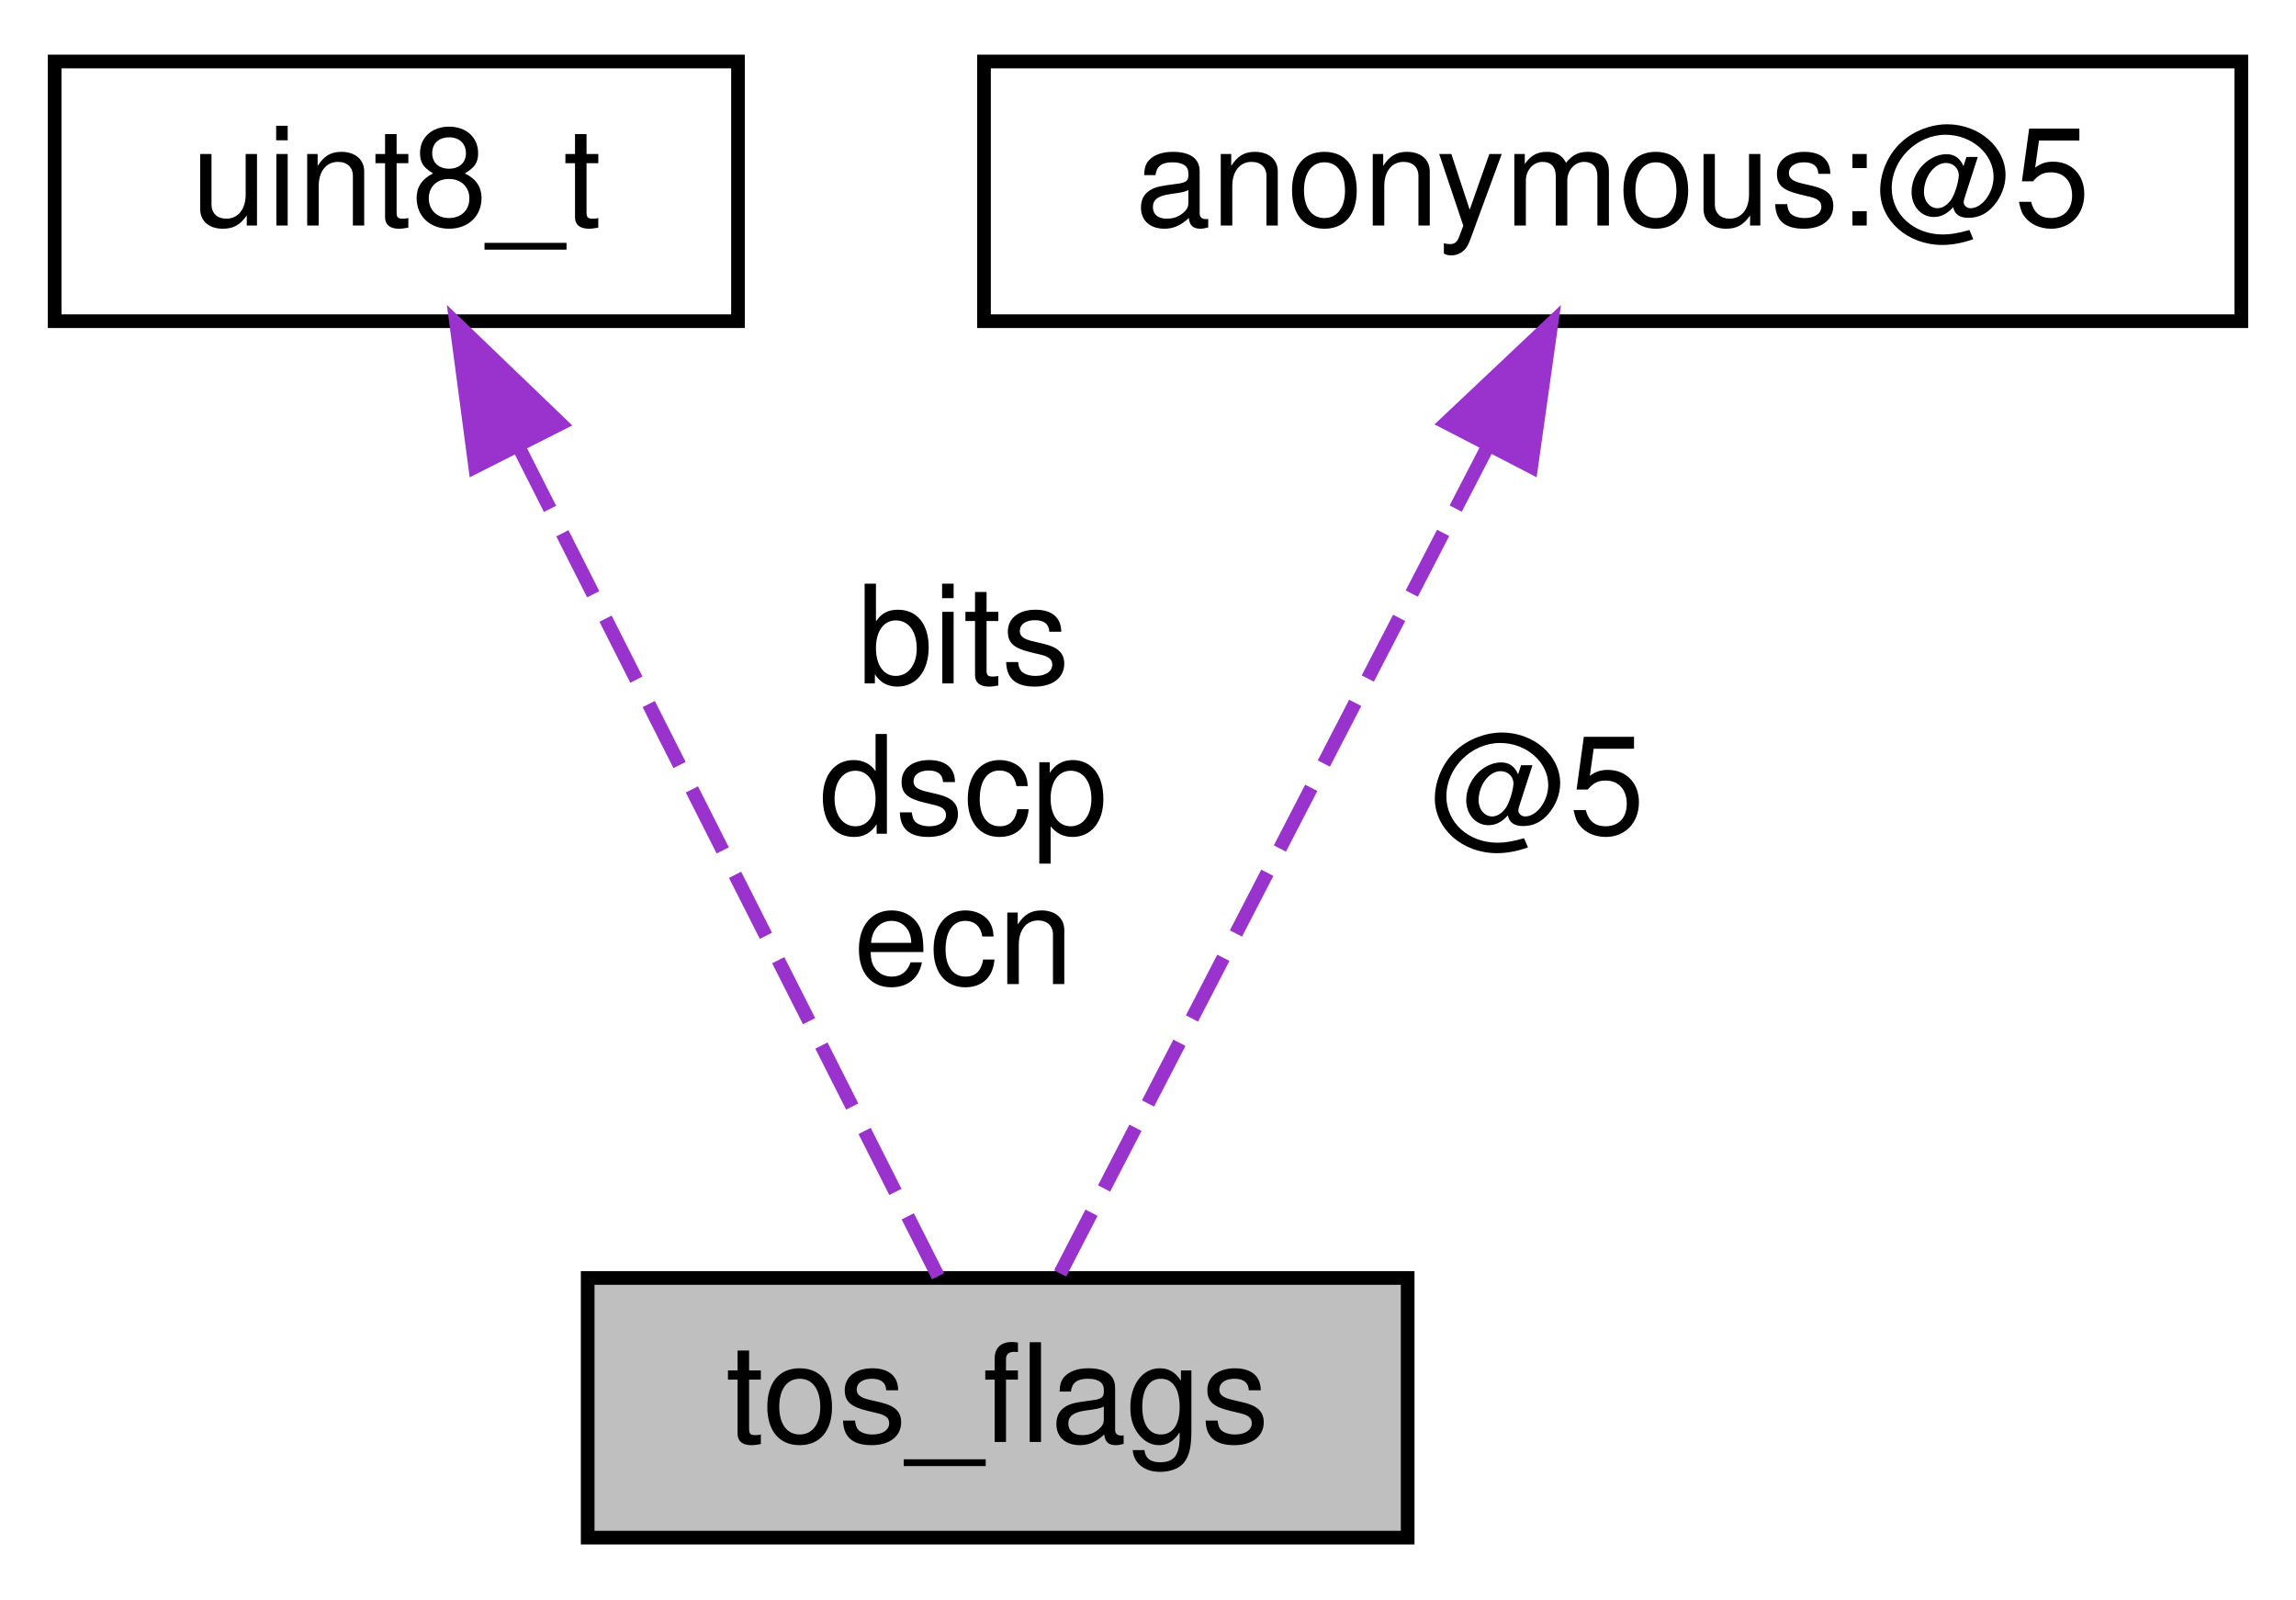
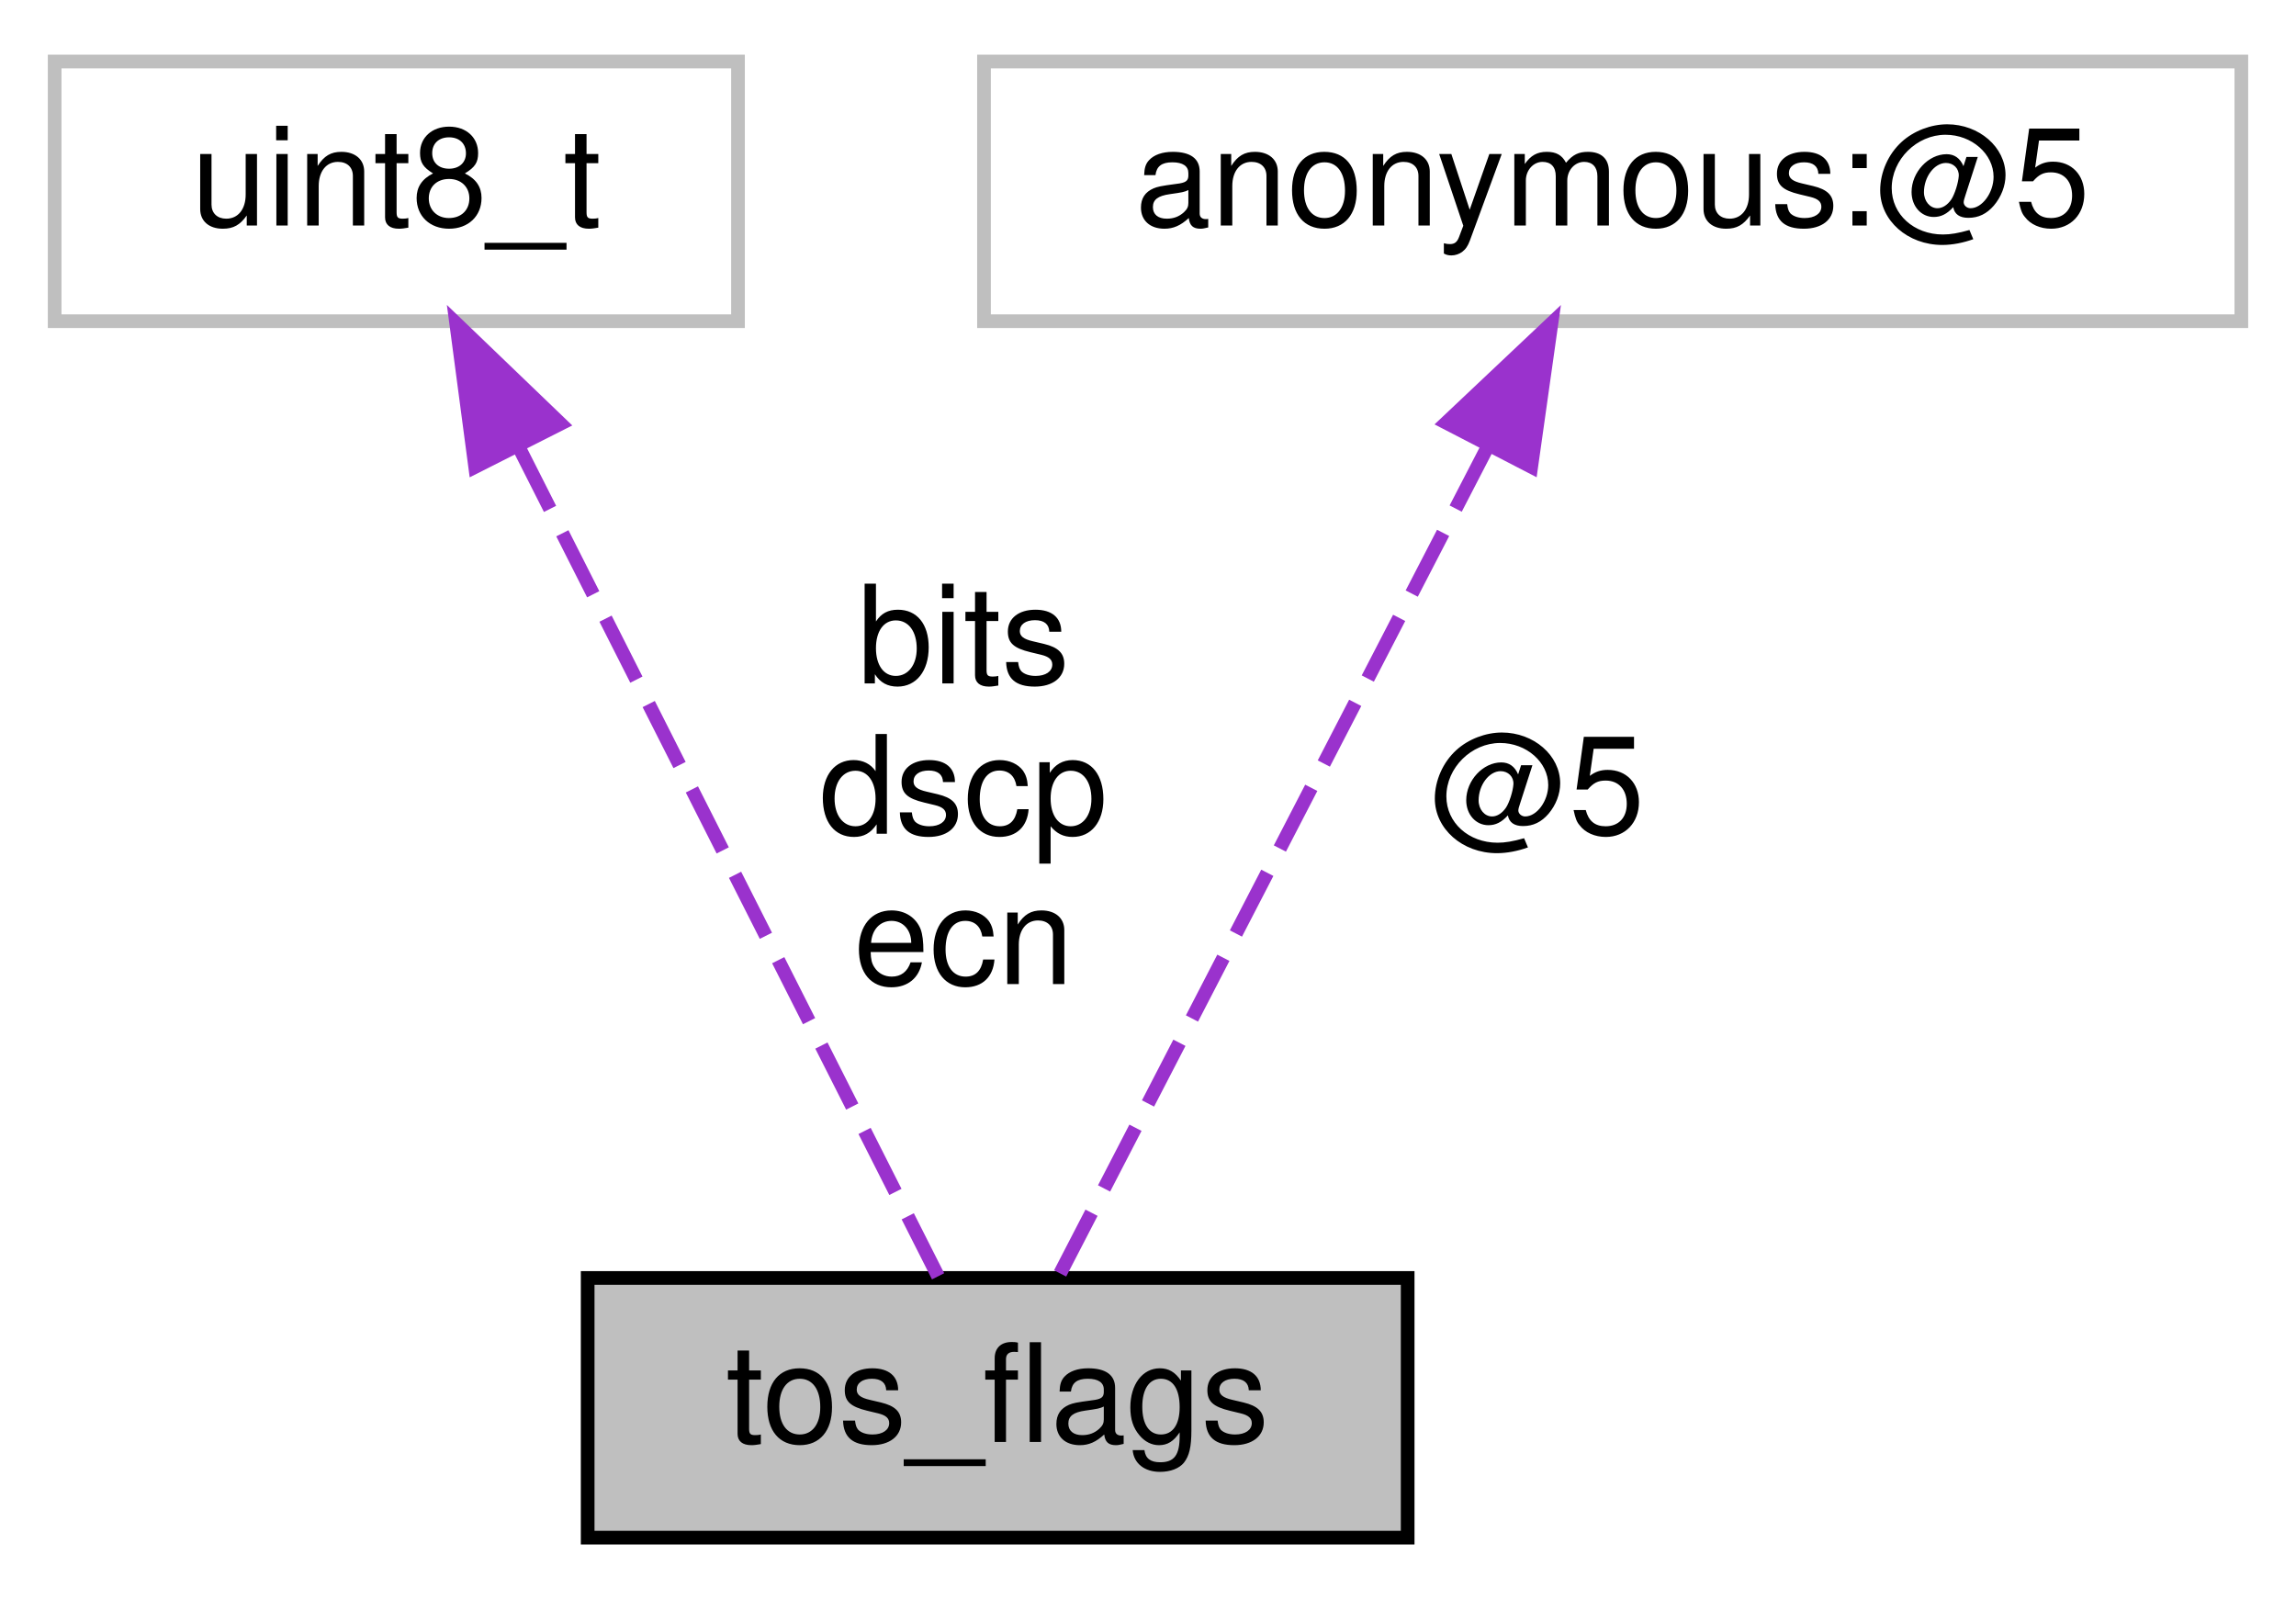
<svg xmlns="http://www.w3.org/2000/svg" xmlns:xlink="http://www.w3.org/1999/xlink" width="168pt" height="117pt" viewBox="0.00 0.00 168.00 117.00">
  <g id="graph0" class="graph" transform="scale(1 1) rotate(0) translate(4 113)">
    <g id="node1" class="node">
      <g id="a_node1">
        <a xlink:title=" ">
          <polygon fill="#bfbfbf" stroke="black" points="39,-0.5 39,-19.5 99,-19.5 99,-0.5 39,-0.5" />
          <text text-anchor="middle" x="69" y="-7.5" font-family="Helvetica,sans-Serif" font-size="10.00">tos_flags</text>
        </a>
      </g>
    </g>
    <g id="node2" class="node">
      <g id="a_node2">
        <a xlink:title=" ">
-           <polygon fill="none" stroke="black" points="0,-89.5 0,-108.5 50,-108.5 50,-89.5 0,-89.5" />
+           <polygon fill="none" stroke="#bfbfbf" points="0,-89.5 0,-108.5 50,-108.5 50,-89.5 0,-89.5" />
          <text text-anchor="middle" x="25" y="-96.5" font-family="Helvetica,sans-Serif" font-size="10.00">uint8_t</text>
        </a>
      </g>
    </g>
    <g id="edge1" class="edge">
      <path fill="none" stroke="#9a32cd" stroke-dasharray="5,2" d="M33.99,-80.23C43.32,-61.77 57.53,-33.67 64.64,-19.62" />
      <polygon fill="#9a32cd" stroke="#9a32cd" points="30.77,-78.84 29.38,-89.34 37.02,-82 30.77,-78.84" />
      <text text-anchor="middle" x="66.5" y="-63" font-family="Helvetica,sans-Serif" font-size="10.00"> bits</text>
      <text text-anchor="middle" x="66.5" y="-52" font-family="Helvetica,sans-Serif" font-size="10.00">dscp</text>
      <text text-anchor="middle" x="66.5" y="-41" font-family="Helvetica,sans-Serif" font-size="10.00">ecn</text>
    </g>
    <g id="node3" class="node">
      <g id="a_node3">
        <a xlink:title=" ">
-           <polygon fill="none" stroke="black" points="68,-89.5 68,-108.5 160,-108.5 160,-89.5 68,-89.5" />
+           <polygon fill="none" stroke="#bfbfbf" points="68,-89.5 68,-108.5 160,-108.5 160,-89.5 68,-89.5" />
          <text text-anchor="middle" x="114" y="-96.5" font-family="Helvetica,sans-Serif" font-size="10.00">anonymous:@5</text>
        </a>
      </g>
    </g>
    <g id="edge2" class="edge">
      <path fill="none" stroke="#9a32cd" stroke-dasharray="5,2" d="M104.81,-80.23C95.26,-61.77 80.73,-33.67 73.46,-19.62" />
      <polygon fill="#9a32cd" stroke="#9a32cd" points="101.82,-82.07 109.52,-89.34 108.04,-78.85 101.82,-82.07" />
      <text text-anchor="middle" x="108.5" y="-52" font-family="Helvetica,sans-Serif" font-size="10.00"> @5</text>
    </g>
  </g>
</svg>
